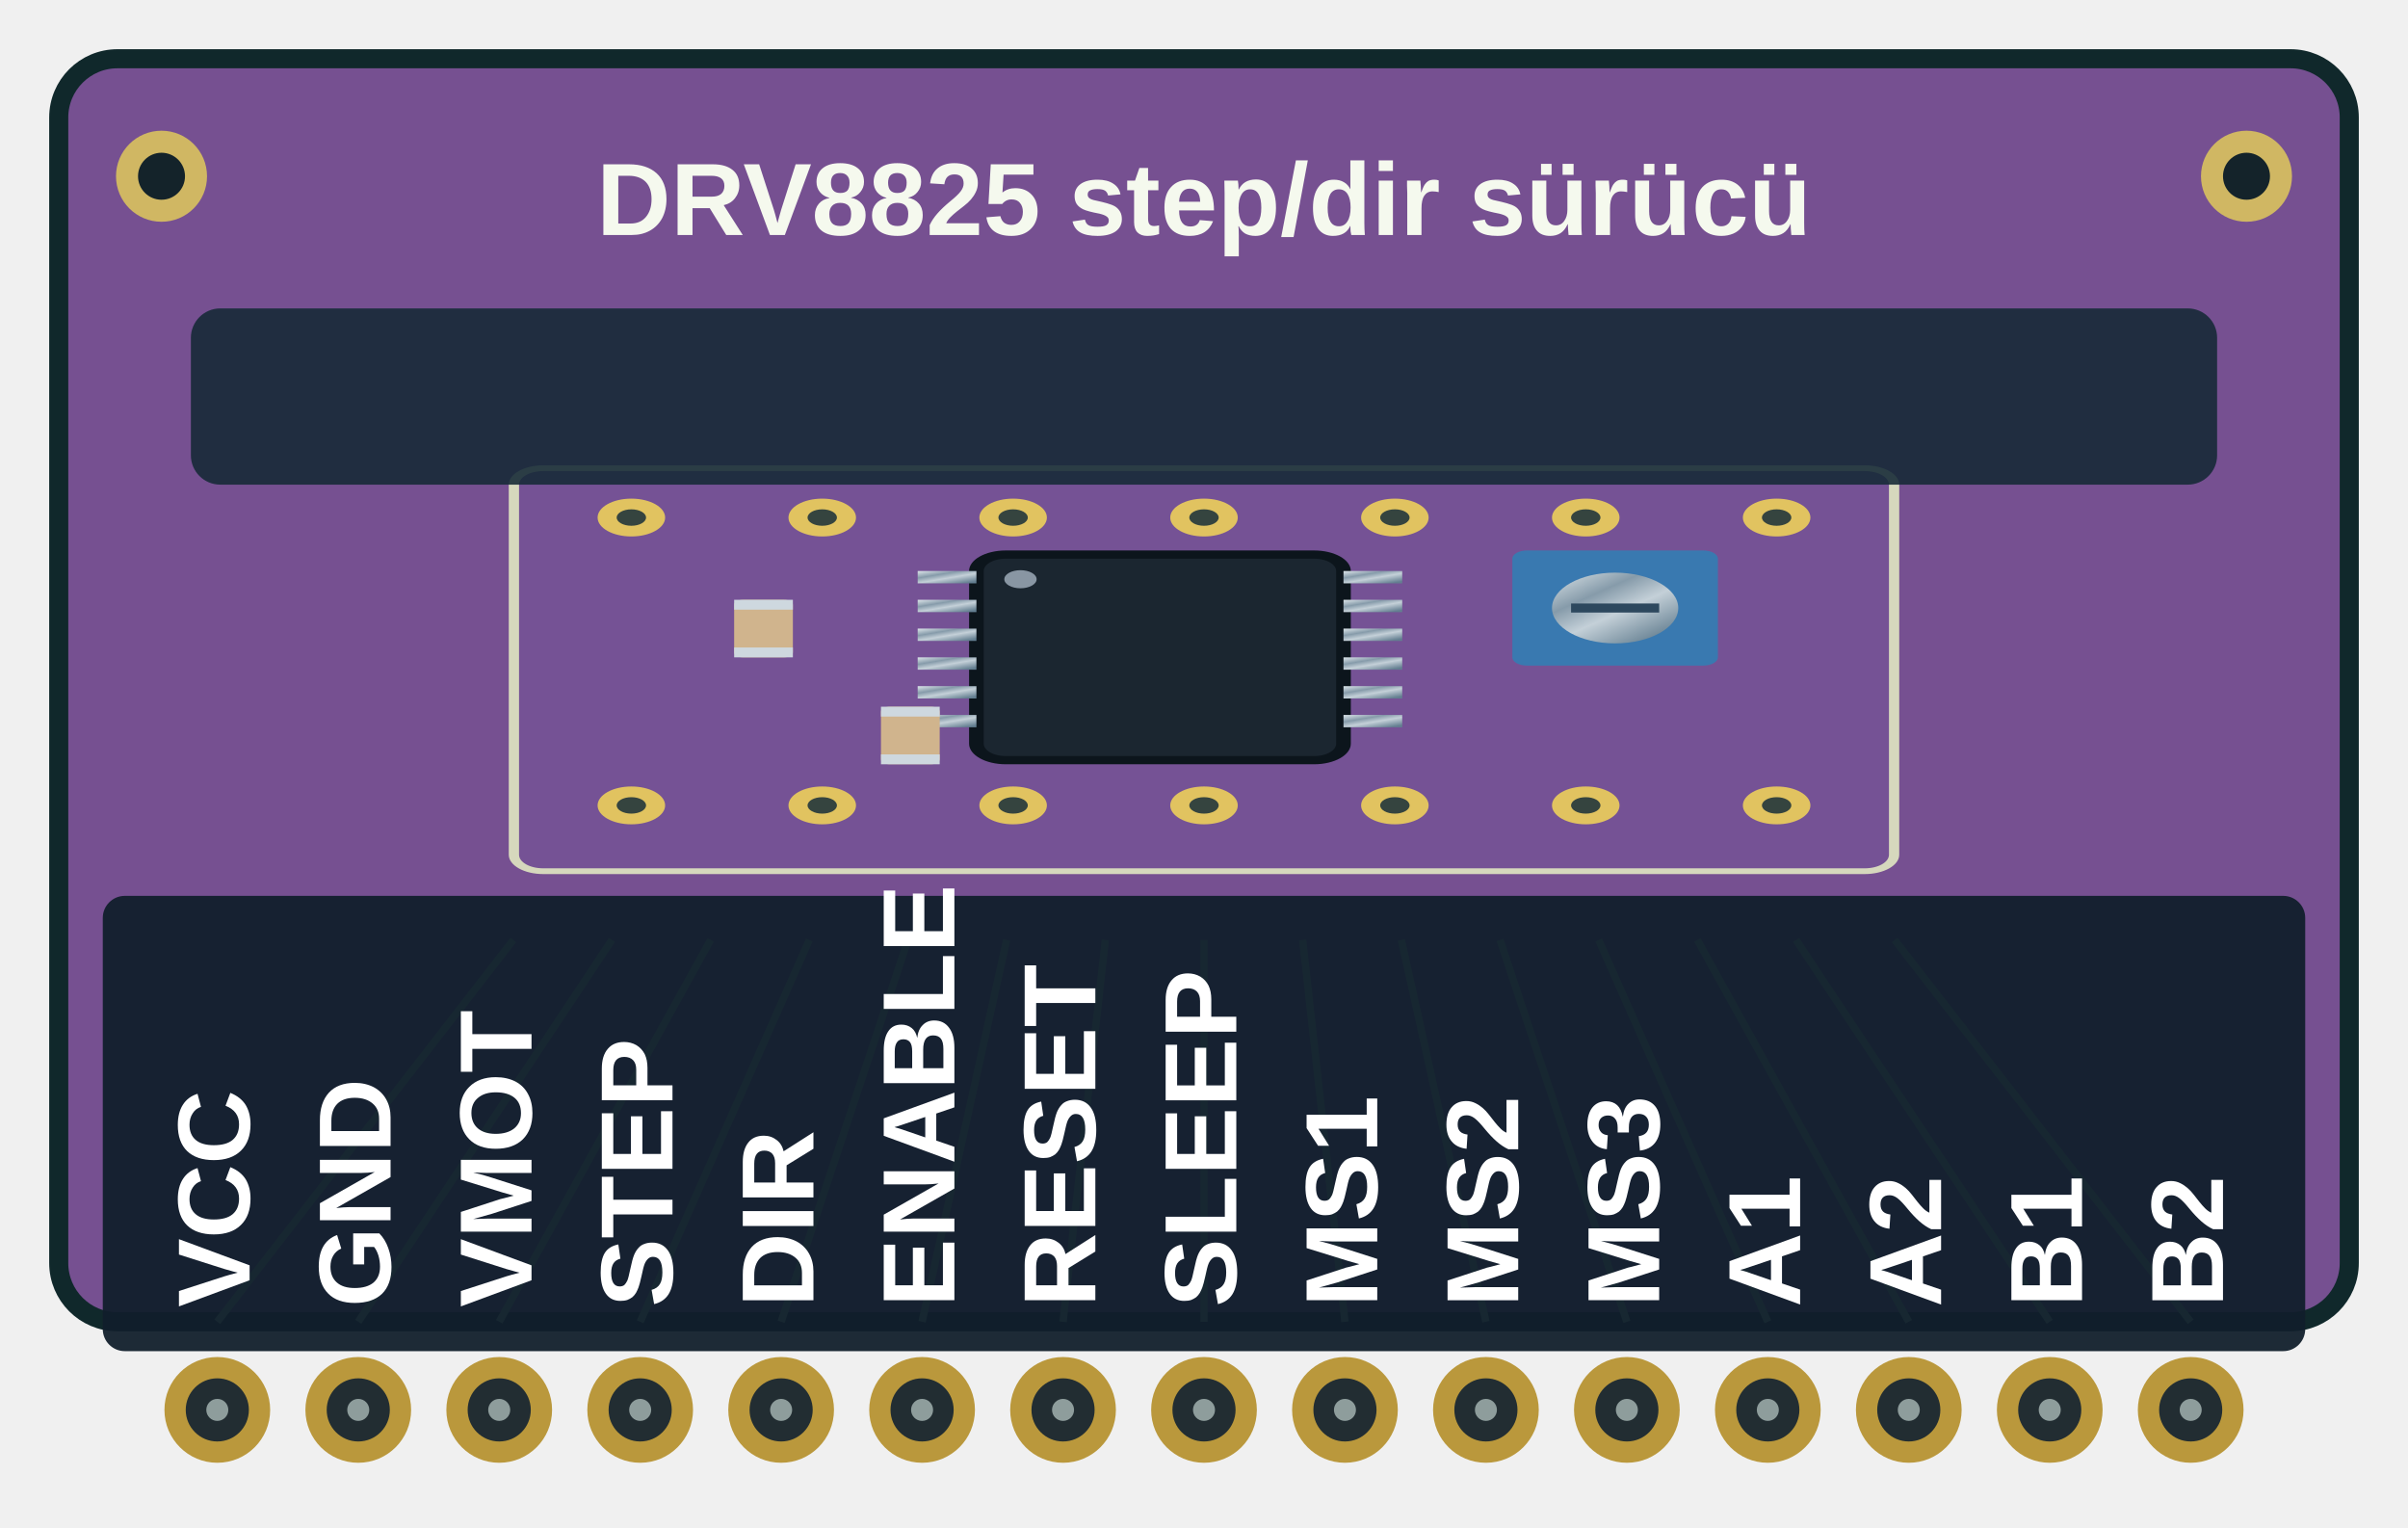
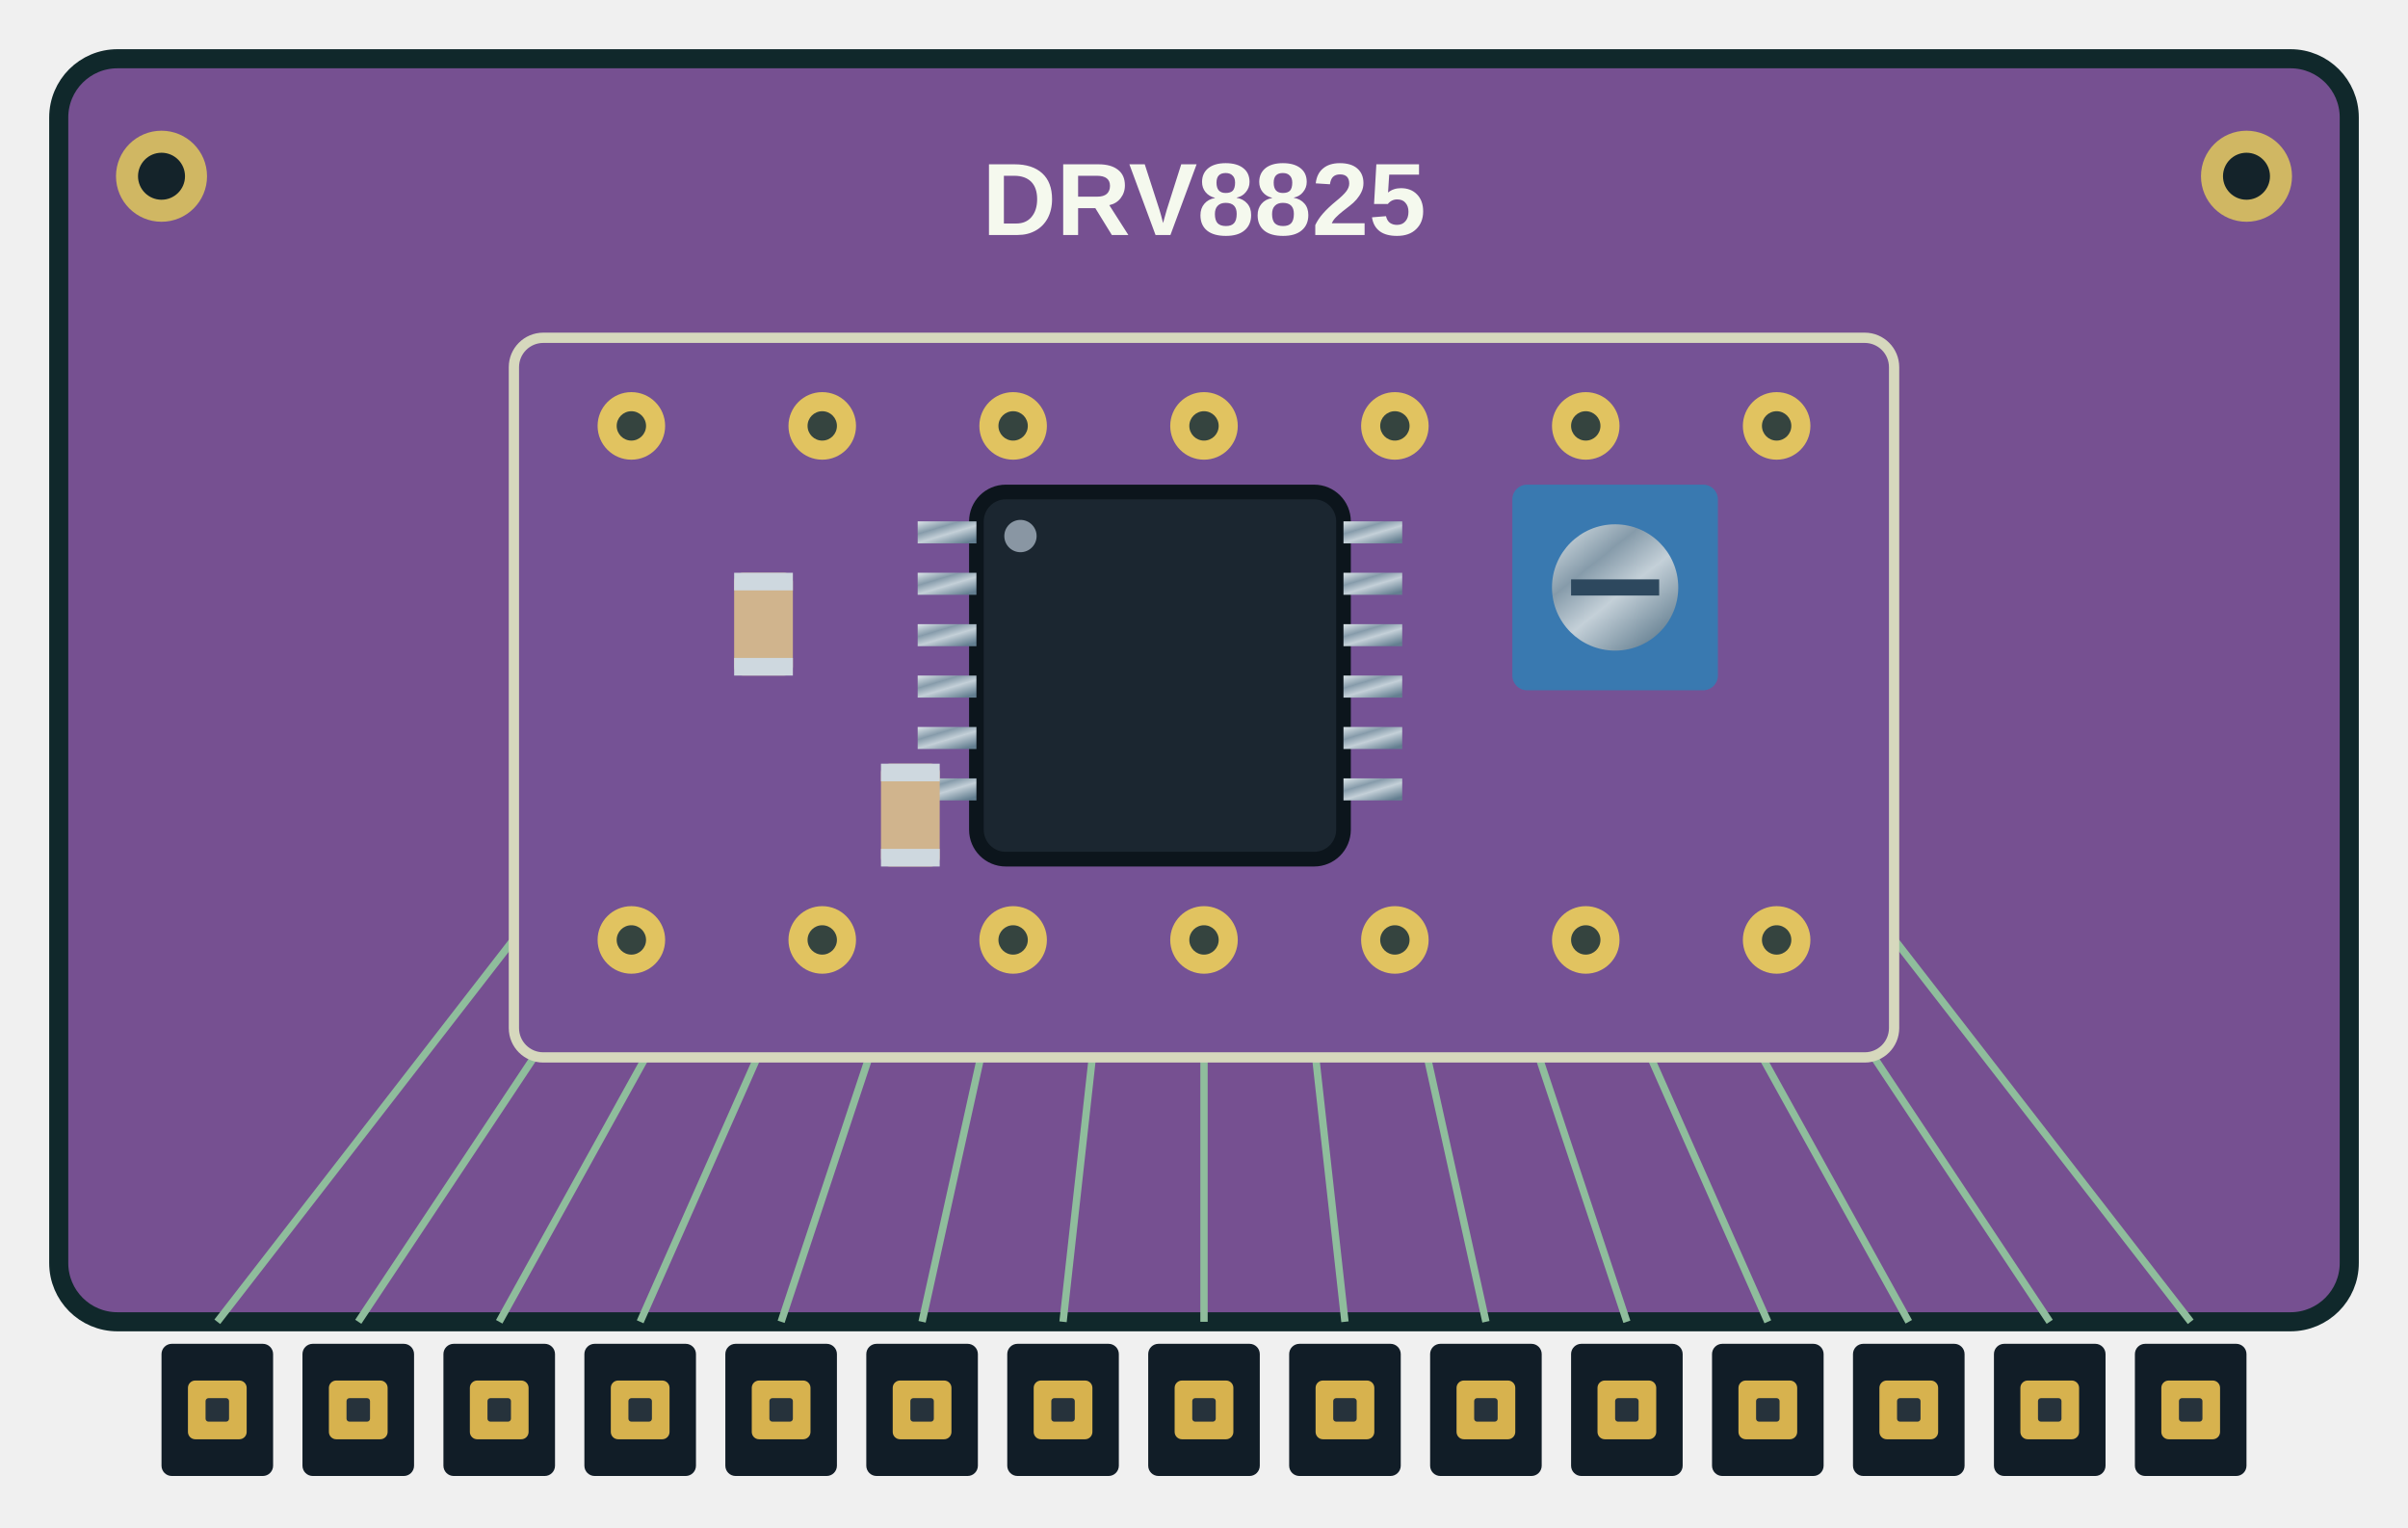
<svg xmlns="http://www.w3.org/2000/svg" width="164" height="104" viewBox="0 0 164 104">
  <defs>
+     <linearGradient id="clear-epoxy" x2="1" y2=".2">
+       <stop stop-color="#d6e9ec" stop-opacity=".8" />
+       <stop offset=".35" stop-color="#eef9fc" stop-opacity=".55" />
+       <stop offset=".7" stop-color="#a6c1cb" stop-opacity=".65" />
+       <stop offset="1" stop-color="#607c8c" stop-opacity=".9" />
+     </linearGradient>
+     <linearGradient id="black-plastic" x2="1" y2="0">
+       <stop stop-color="#131c23" />
+       <stop offset=".4" stop-color="#46515b" />
+       <stop offset="1" stop-color="#152029" />
+     </linearGradient>
    <linearGradient id="metal" x2=".8" y2="1">
      <stop stop-color="#dce5e9" />
      <stop offset=".35" stop-color="#869baa" />
      <stop offset=".6" stop-color="#c4d0d8" />
      <stop offset="1" stop-color="#637e90" />
    </linearGradient>
    <linearGradient id="cap" x2=".3" y2="1">
      <stop stop-color="#748a99" />
      <stop offset="1" stop-color="#17232e" />
    </linearGradient>
    <linearGradient id="green" x2="0" y2="1">
      <stop stop-color="#28765c" />
      <stop offset="1" stop-color="#164c3b" />
    </linearGradient>
    <radialGradient id="lens" cx=".3" cy=".25">
      <stop stop-color="#f1fcff" />
      <stop offset=".35" stop-color="#b9dfed" stop-opacity=".9" />
      <stop offset="1" stop-color="#688f9d" stop-opacity=".8" />
    </radialGradient>
  </defs>
  <rect x="4" y="4" width="156" height="86" rx="4" fill="#765091" stroke="#10282b" stroke-width="1.3" />
  <circle cx="11" cy="12" r="3.1" fill="#d0b763" />
  <circle cx="11" cy="12" r="1.6" fill="#14232a" />
  <circle cx="153" cy="12" r="3.1" fill="#d0b763" />
  <circle cx="153" cy="12" r="1.6" fill="#14232a" />
  <path d="M14.8 90L34.96 64" fill="none" stroke="#8fbd9c" stroke-width="0.5" />
  <path d="M24.4 90L41.68 64" fill="none" stroke="#8fbd9c" stroke-width="0.5" />
  <path d="M34 90L48.4 64" fill="none" stroke="#8fbd9c" stroke-width="0.5" />
  <path d="M43.6 90L55.12 64" fill="none" stroke="#8fbd9c" stroke-width="0.5" />
  <path d="M53.2 90L61.84 64" fill="none" stroke="#8fbd9c" stroke-width="0.5" />
  <path d="M62.8 90L68.56 64" fill="none" stroke="#8fbd9c" stroke-width="0.5" />
  <path d="M72.4 90L75.28 64" fill="none" stroke="#8fbd9c" stroke-width="0.5" />
  <path d="M82 90L82 64" fill="none" stroke="#8fbd9c" stroke-width="0.5" />
  <path d="M91.6 90L88.72 64" fill="none" stroke="#8fbd9c" stroke-width="0.5" />
  <path d="M101.2 90L95.44 64" fill="none" stroke="#8fbd9c" stroke-width="0.5" />
  <path d="M110.8 90L102.16 64" fill="none" stroke="#8fbd9c" stroke-width="0.5" />
  <path d="M120.4 90L108.88 64" fill="none" stroke="#8fbd9c" stroke-width="0.5" />
  <path d="M130 90L115.6 64" fill="none" stroke="#8fbd9c" stroke-width="0.5" />
  <path d="M139.6 90L122.32 64" fill="none" stroke="#8fbd9c" stroke-width="0.5" />
  <path d="M149.2 90L129.04 64" fill="none" stroke="#8fbd9c" stroke-width="0.5" />
-   <g transform="translate(0 19) scale(1 .56)">
+   <g>
    <rect x="35" y="23" width="94" height="49" rx="2" fill="#755295" stroke="#d6d8bd" stroke-width=".7" />
    <rect x="66.5" y="33.5" width="25" height="25" rx="2" fill="#1b2630" stroke="#0c151c" stroke-width="1" />
    <rect x="62.5" y="35.5" width="4" height="1.5" rx="0" fill="url(#metal)" />
    <rect x="91.5" y="35.5" width="4" height="1.5" rx="0" fill="url(#metal)" />
    <rect x="62.5" y="39" width="4" height="1.5" rx="0" fill="url(#metal)" />
    <rect x="91.5" y="39" width="4" height="1.5" rx="0" fill="url(#metal)" />
    <rect x="62.5" y="42.5" width="4" height="1.5" rx="0" fill="url(#metal)" />
    <rect x="91.5" y="42.5" width="4" height="1.5" rx="0" fill="url(#metal)" />
    <rect x="62.5" y="46" width="4" height="1.5" rx="0" fill="url(#metal)" />
    <rect x="91.5" y="46" width="4" height="1.5" rx="0" fill="url(#metal)" />
    <rect x="62.5" y="49.5" width="4" height="1.5" rx="0" fill="url(#metal)" />
    <rect x="91.5" y="49.5" width="4" height="1.5" rx="0" fill="url(#metal)" />
    <rect x="62.5" y="53" width="4" height="1.5" rx="0" fill="url(#metal)" />
    <rect x="91.5" y="53" width="4" height="1.5" rx="0" fill="url(#metal)" />
    <circle cx="69.5" cy="36.5" r="1.1" fill="#8996a3" />
    <rect x="103" y="33" width="14" height="14" rx="1" fill="#3979b0" />
    <circle cx="110" cy="40" r="4.3" fill="url(#metal)" />
    <path d="M107 40L113 40" fill="none" stroke="#2d485e" stroke-width="1.1" />
    <circle cx="43" cy="29" r="2.3" fill="#e1c360" />
    <circle cx="43" cy="29" r="1" fill="#35443f" />
    <circle cx="56" cy="29" r="2.3" fill="#e1c360" />
    <circle cx="56" cy="29" r="1" fill="#35443f" />
    <circle cx="69" cy="29" r="2.3" fill="#e1c360" />
    <circle cx="69" cy="29" r="1" fill="#35443f" />
    <circle cx="82" cy="29" r="2.3" fill="#e1c360" />
    <circle cx="82" cy="29" r="1" fill="#35443f" />
    <circle cx="95" cy="29" r="2.3" fill="#e1c360" />
    <circle cx="95" cy="29" r="1" fill="#35443f" />
    <circle cx="108" cy="29" r="2.3" fill="#e1c360" />
    <circle cx="108" cy="29" r="1" fill="#35443f" />
    <circle cx="121" cy="29" r="2.3" fill="#e1c360" />
    <circle cx="121" cy="29" r="1" fill="#35443f" />
    <circle cx="43" cy="64" r="2.3" fill="#e1c360" />
    <circle cx="43" cy="64" r="1" fill="#35443f" />
    <circle cx="56" cy="64" r="2.3" fill="#e1c360" />
    <circle cx="56" cy="64" r="1" fill="#35443f" />
    <circle cx="69" cy="64" r="2.3" fill="#e1c360" />
    <circle cx="69" cy="64" r="1" fill="#35443f" />
    <circle cx="82" cy="64" r="2.3" fill="#e1c360" />
    <circle cx="82" cy="64" r="1" fill="#35443f" />
    <circle cx="95" cy="64" r="2.3" fill="#e1c360" />
    <circle cx="95" cy="64" r="1" fill="#35443f" />
    <circle cx="108" cy="64" r="2.3" fill="#e1c360" />
    <circle cx="108" cy="64" r="1" fill="#35443f" />
    <circle cx="121" cy="64" r="2.3" fill="#e1c360" />
    <circle cx="121" cy="64" r="1" fill="#35443f" />
    <rect x="50" y="39" width="4" height="7" rx="0.6" fill="#d0b48d" />
    <rect x="50" y="39" width="4" height="1.2" rx="0" fill="#ced8df" />
    <rect x="50" y="44.8" width="4" height="1.2" rx="0" fill="#ced8df" />
    <rect x="60" y="52" width="4" height="7" rx="0.6" fill="#d0b48d" />
    <rect x="60" y="52" width="4" height="1.2" rx="0" fill="#ced8df" />
    <rect x="60" y="57.8" width="4" height="1.2" rx="0" fill="#ced8df" />
  </g>
-   <rect x="13" y="21" width="138" height="12" rx="2" fill="#142935" opacity=".88" data-live-value-space="true" />
-   <rect x="7" y="61" width="150" height="31" rx="1.5" fill="#101e2a" opacity=".94" />
-   <text x="82" y="16" fill="#f5f9ee" font-family="Arial, sans-serif" font-size="7" text-anchor="middle" font-weight="600">DRV8825 step/dir sürücü</text>
+   <text x="82" y="16" fill="#f5f9ee" font-family="Arial, sans-serif" font-size="7" text-anchor="middle" font-weight="600">DRV8825</text>
  <g data-pin="VCC" data-x="14.799999999999997" data-y="96">
-     <circle cx="14.8" cy="96" r="3.6" fill="#ba983c" />
-     <circle cx="14.8" cy="96" r="2.15" fill="#222d32" />
-     <circle cx="14.8" cy="96" r="0.75" fill="#8e9d9c" />
-     <text x="17" y="89" fill="#ffffff" font-family="Arial, sans-serif" font-size="7" font-weight="600" transform="rotate(-90 17 89)">VCC</text>
+     <rect x="11" y="91.5" width="7.6" height="9" rx="0.7" fill="#111d27" />
+     <rect x="12.8" y="94" width="4" height="4" rx="0.5" fill="#d7b24e" />
+     <rect x="14" y="95.2" width="1.6" height="1.6" rx="0.2" fill="#26323b" />
  </g>
  <g data-pin="GND" data-x="24.400000000000006" data-y="96">
-     <circle cx="24.4" cy="96" r="3.6" fill="#ba983c" />
-     <circle cx="24.4" cy="96" r="2.15" fill="#222d32" />
-     <circle cx="24.4" cy="96" r="0.75" fill="#8e9d9c" />
-     <text x="26.6" y="89" fill="#ffffff" font-family="Arial, sans-serif" font-size="7" font-weight="600" transform="rotate(-90 26.6 89)">GND</text>
+     <rect x="20.6" y="91.5" width="7.6" height="9" rx="0.7" fill="#111d27" />
+     <rect x="22.4" y="94" width="4" height="4" rx="0.5" fill="#d7b24e" />
+     <rect x="23.6" y="95.2" width="1.6" height="1.6" rx="0.2" fill="#26323b" />
  </g>
  <g data-pin="VMOT" data-x="34" data-y="96">
-     <circle cx="34" cy="96" r="3.6" fill="#ba983c" />
-     <circle cx="34" cy="96" r="2.15" fill="#222d32" />
-     <circle cx="34" cy="96" r="0.75" fill="#8e9d9c" />
-     <text x="36.2" y="89" fill="#ffffff" font-family="Arial, sans-serif" font-size="7" font-weight="600" transform="rotate(-90 36.2 89)">VMOT</text>
+     <rect x="30.2" y="91.5" width="7.6" height="9" rx="0.7" fill="#111d27" />
+     <rect x="32" y="94" width="4" height="4" rx="0.5" fill="#d7b24e" />
+     <rect x="33.2" y="95.2" width="1.6" height="1.6" rx="0.2" fill="#26323b" />
  </g>
  <g data-pin="STEP" data-x="43.6" data-y="96">
-     <circle cx="43.6" cy="96" r="3.6" fill="#ba983c" />
-     <circle cx="43.6" cy="96" r="2.15" fill="#222d32" />
-     <circle cx="43.6" cy="96" r="0.75" fill="#8e9d9c" />
-     <text x="45.8" y="89" fill="#ffffff" font-family="Arial, sans-serif" font-size="7" font-weight="600" transform="rotate(-90 45.8 89)">STEP</text>
+     <rect x="39.8" y="91.5" width="7.6" height="9" rx="0.7" fill="#111d27" />
+     <rect x="41.6" y="94" width="4" height="4" rx="0.5" fill="#d7b24e" />
+     <rect x="42.8" y="95.2" width="1.6" height="1.6" rx="0.2" fill="#26323b" />
  </g>
  <g data-pin="DIR" data-x="53.2" data-y="96">
-     <circle cx="53.2" cy="96" r="3.6" fill="#ba983c" />
-     <circle cx="53.2" cy="96" r="2.15" fill="#222d32" />
-     <circle cx="53.2" cy="96" r="0.75" fill="#8e9d9c" />
-     <text x="55.4" y="89" fill="#ffffff" font-family="Arial, sans-serif" font-size="7" font-weight="600" transform="rotate(-90 55.4 89)">DIR</text>
+     <rect x="49.4" y="91.5" width="7.6" height="9" rx="0.7" fill="#111d27" />
+     <rect x="51.2" y="94" width="4" height="4" rx="0.5" fill="#d7b24e" />
+     <rect x="52.4" y="95.2" width="1.6" height="1.6" rx="0.2" fill="#26323b" />
  </g>
  <g data-pin="ENABLE" data-x="62.8" data-y="96">
-     <circle cx="62.8" cy="96" r="3.6" fill="#ba983c" />
-     <circle cx="62.8" cy="96" r="2.15" fill="#222d32" />
-     <circle cx="62.8" cy="96" r="0.75" fill="#8e9d9c" />
-     <text x="65" y="89" fill="#ffffff" font-family="Arial, sans-serif" font-size="7" font-weight="600" transform="rotate(-90 65 89)">ENABLE</text>
+     <rect x="59" y="91.5" width="7.6" height="9" rx="0.7" fill="#111d27" />
+     <rect x="60.8" y="94" width="4" height="4" rx="0.5" fill="#d7b24e" />
+     <rect x="62" y="95.2" width="1.6" height="1.6" rx="0.2" fill="#26323b" />
  </g>
  <g data-pin="RESET" data-x="72.4" data-y="96">
-     <circle cx="72.4" cy="96" r="3.6" fill="#ba983c" />
-     <circle cx="72.4" cy="96" r="2.15" fill="#222d32" />
-     <circle cx="72.4" cy="96" r="0.75" fill="#8e9d9c" />
-     <text x="74.6" y="89" fill="#ffffff" font-family="Arial, sans-serif" font-size="7" font-weight="600" transform="rotate(-90 74.6 89)">RESET</text>
+     <rect x="68.6" y="91.5" width="7.6" height="9" rx="0.7" fill="#111d27" />
+     <rect x="70.4" y="94" width="4" height="4" rx="0.5" fill="#d7b24e" />
+     <rect x="71.6" y="95.2" width="1.6" height="1.6" rx="0.2" fill="#26323b" />
  </g>
  <g data-pin="SLEEP" data-x="82" data-y="96">
-     <circle cx="82" cy="96" r="3.6" fill="#ba983c" />
-     <circle cx="82" cy="96" r="2.15" fill="#222d32" />
-     <circle cx="82" cy="96" r="0.75" fill="#8e9d9c" />
-     <text x="84.2" y="89" fill="#ffffff" font-family="Arial, sans-serif" font-size="7" font-weight="600" transform="rotate(-90 84.2 89)">SLEEP</text>
+     <rect x="78.2" y="91.5" width="7.6" height="9" rx="0.7" fill="#111d27" />
+     <rect x="80" y="94" width="4" height="4" rx="0.5" fill="#d7b24e" />
+     <rect x="81.2" y="95.2" width="1.6" height="1.6" rx="0.2" fill="#26323b" />
  </g>
  <g data-pin="MS1" data-x="91.6" data-y="96">
-     <circle cx="91.6" cy="96" r="3.6" fill="#ba983c" />
-     <circle cx="91.6" cy="96" r="2.15" fill="#222d32" />
-     <circle cx="91.6" cy="96" r="0.75" fill="#8e9d9c" />
-     <text x="93.8" y="89" fill="#ffffff" font-family="Arial, sans-serif" font-size="7" font-weight="600" transform="rotate(-90 93.8 89)">MS1</text>
+     <rect x="87.8" y="91.5" width="7.6" height="9" rx="0.7" fill="#111d27" />
+     <rect x="89.6" y="94" width="4" height="4" rx="0.5" fill="#d7b24e" />
+     <rect x="90.8" y="95.2" width="1.6" height="1.6" rx="0.2" fill="#26323b" />
  </g>
  <g data-pin="MS2" data-x="101.2" data-y="96">
-     <circle cx="101.2" cy="96" r="3.6" fill="#ba983c" />
-     <circle cx="101.2" cy="96" r="2.15" fill="#222d32" />
-     <circle cx="101.2" cy="96" r="0.75" fill="#8e9d9c" />
-     <text x="103.4" y="89" fill="#ffffff" font-family="Arial, sans-serif" font-size="7" font-weight="600" transform="rotate(-90 103.4 89)">MS2</text>
+     <rect x="97.4" y="91.5" width="7.6" height="9" rx="0.7" fill="#111d27" />
+     <rect x="99.2" y="94" width="4" height="4" rx="0.5" fill="#d7b24e" />
+     <rect x="100.4" y="95.2" width="1.6" height="1.6" rx="0.2" fill="#26323b" />
  </g>
  <g data-pin="MS3" data-x="110.8" data-y="96">
-     <circle cx="110.8" cy="96" r="3.6" fill="#ba983c" />
-     <circle cx="110.8" cy="96" r="2.15" fill="#222d32" />
-     <circle cx="110.8" cy="96" r="0.75" fill="#8e9d9c" />
-     <text x="113" y="89" fill="#ffffff" font-family="Arial, sans-serif" font-size="7" font-weight="600" transform="rotate(-90 113 89)">MS3</text>
+     <rect x="107" y="91.5" width="7.6" height="9" rx="0.7" fill="#111d27" />
+     <rect x="108.8" y="94" width="4" height="4" rx="0.5" fill="#d7b24e" />
+     <rect x="110" y="95.2" width="1.6" height="1.6" rx="0.2" fill="#26323b" />
  </g>
  <g data-pin="A1" data-x="120.4" data-y="96">
-     <circle cx="120.4" cy="96" r="3.6" fill="#ba983c" />
-     <circle cx="120.4" cy="96" r="2.15" fill="#222d32" />
-     <circle cx="120.4" cy="96" r="0.75" fill="#8e9d9c" />
-     <text x="122.6" y="89" fill="#ffffff" font-family="Arial, sans-serif" font-size="7" font-weight="600" transform="rotate(-90 122.6 89)">A1</text>
+     <rect x="116.6" y="91.5" width="7.6" height="9" rx="0.7" fill="#111d27" />
+     <rect x="118.4" y="94" width="4" height="4" rx="0.5" fill="#d7b24e" />
+     <rect x="119.6" y="95.2" width="1.6" height="1.6" rx="0.2" fill="#26323b" />
  </g>
  <g data-pin="A2" data-x="130" data-y="96">
-     <circle cx="130" cy="96" r="3.6" fill="#ba983c" />
-     <circle cx="130" cy="96" r="2.15" fill="#222d32" />
-     <circle cx="130" cy="96" r="0.75" fill="#8e9d9c" />
-     <text x="132.2" y="89" fill="#ffffff" font-family="Arial, sans-serif" font-size="7" font-weight="600" transform="rotate(-90 132.2 89)">A2</text>
+     <rect x="126.2" y="91.5" width="7.6" height="9" rx="0.7" fill="#111d27" />
+     <rect x="128" y="94" width="4" height="4" rx="0.5" fill="#d7b24e" />
+     <rect x="129.2" y="95.2" width="1.6" height="1.6" rx="0.2" fill="#26323b" />
  </g>
  <g data-pin="B1" data-x="139.6" data-y="96">
-     <circle cx="139.6" cy="96" r="3.6" fill="#ba983c" />
-     <circle cx="139.6" cy="96" r="2.15" fill="#222d32" />
-     <circle cx="139.6" cy="96" r="0.75" fill="#8e9d9c" />
-     <text x="141.8" y="89" fill="#ffffff" font-family="Arial, sans-serif" font-size="7" font-weight="600" transform="rotate(-90 141.8 89)">B1</text>
+     <rect x="135.8" y="91.5" width="7.6" height="9" rx="0.7" fill="#111d27" />
+     <rect x="137.6" y="94" width="4" height="4" rx="0.5" fill="#d7b24e" />
+     <rect x="138.8" y="95.2" width="1.6" height="1.6" rx="0.2" fill="#26323b" />
  </g>
  <g data-pin="B2" data-x="149.2" data-y="96">
-     <circle cx="149.2" cy="96" r="3.6" fill="#ba983c" />
-     <circle cx="149.2" cy="96" r="2.15" fill="#222d32" />
-     <circle cx="149.2" cy="96" r="0.75" fill="#8e9d9c" />
-     <text x="151.4" y="89" fill="#ffffff" font-family="Arial, sans-serif" font-size="7" font-weight="600" transform="rotate(-90 151.4 89)">B2</text>
+     <rect x="145.4" y="91.5" width="7.6" height="9" rx="0.7" fill="#111d27" />
+     <rect x="147.2" y="94" width="4" height="4" rx="0.5" fill="#d7b24e" />
+     <rect x="148.4" y="95.2" width="1.6" height="1.6" rx="0.2" fill="#26323b" />
  </g>
</svg>
